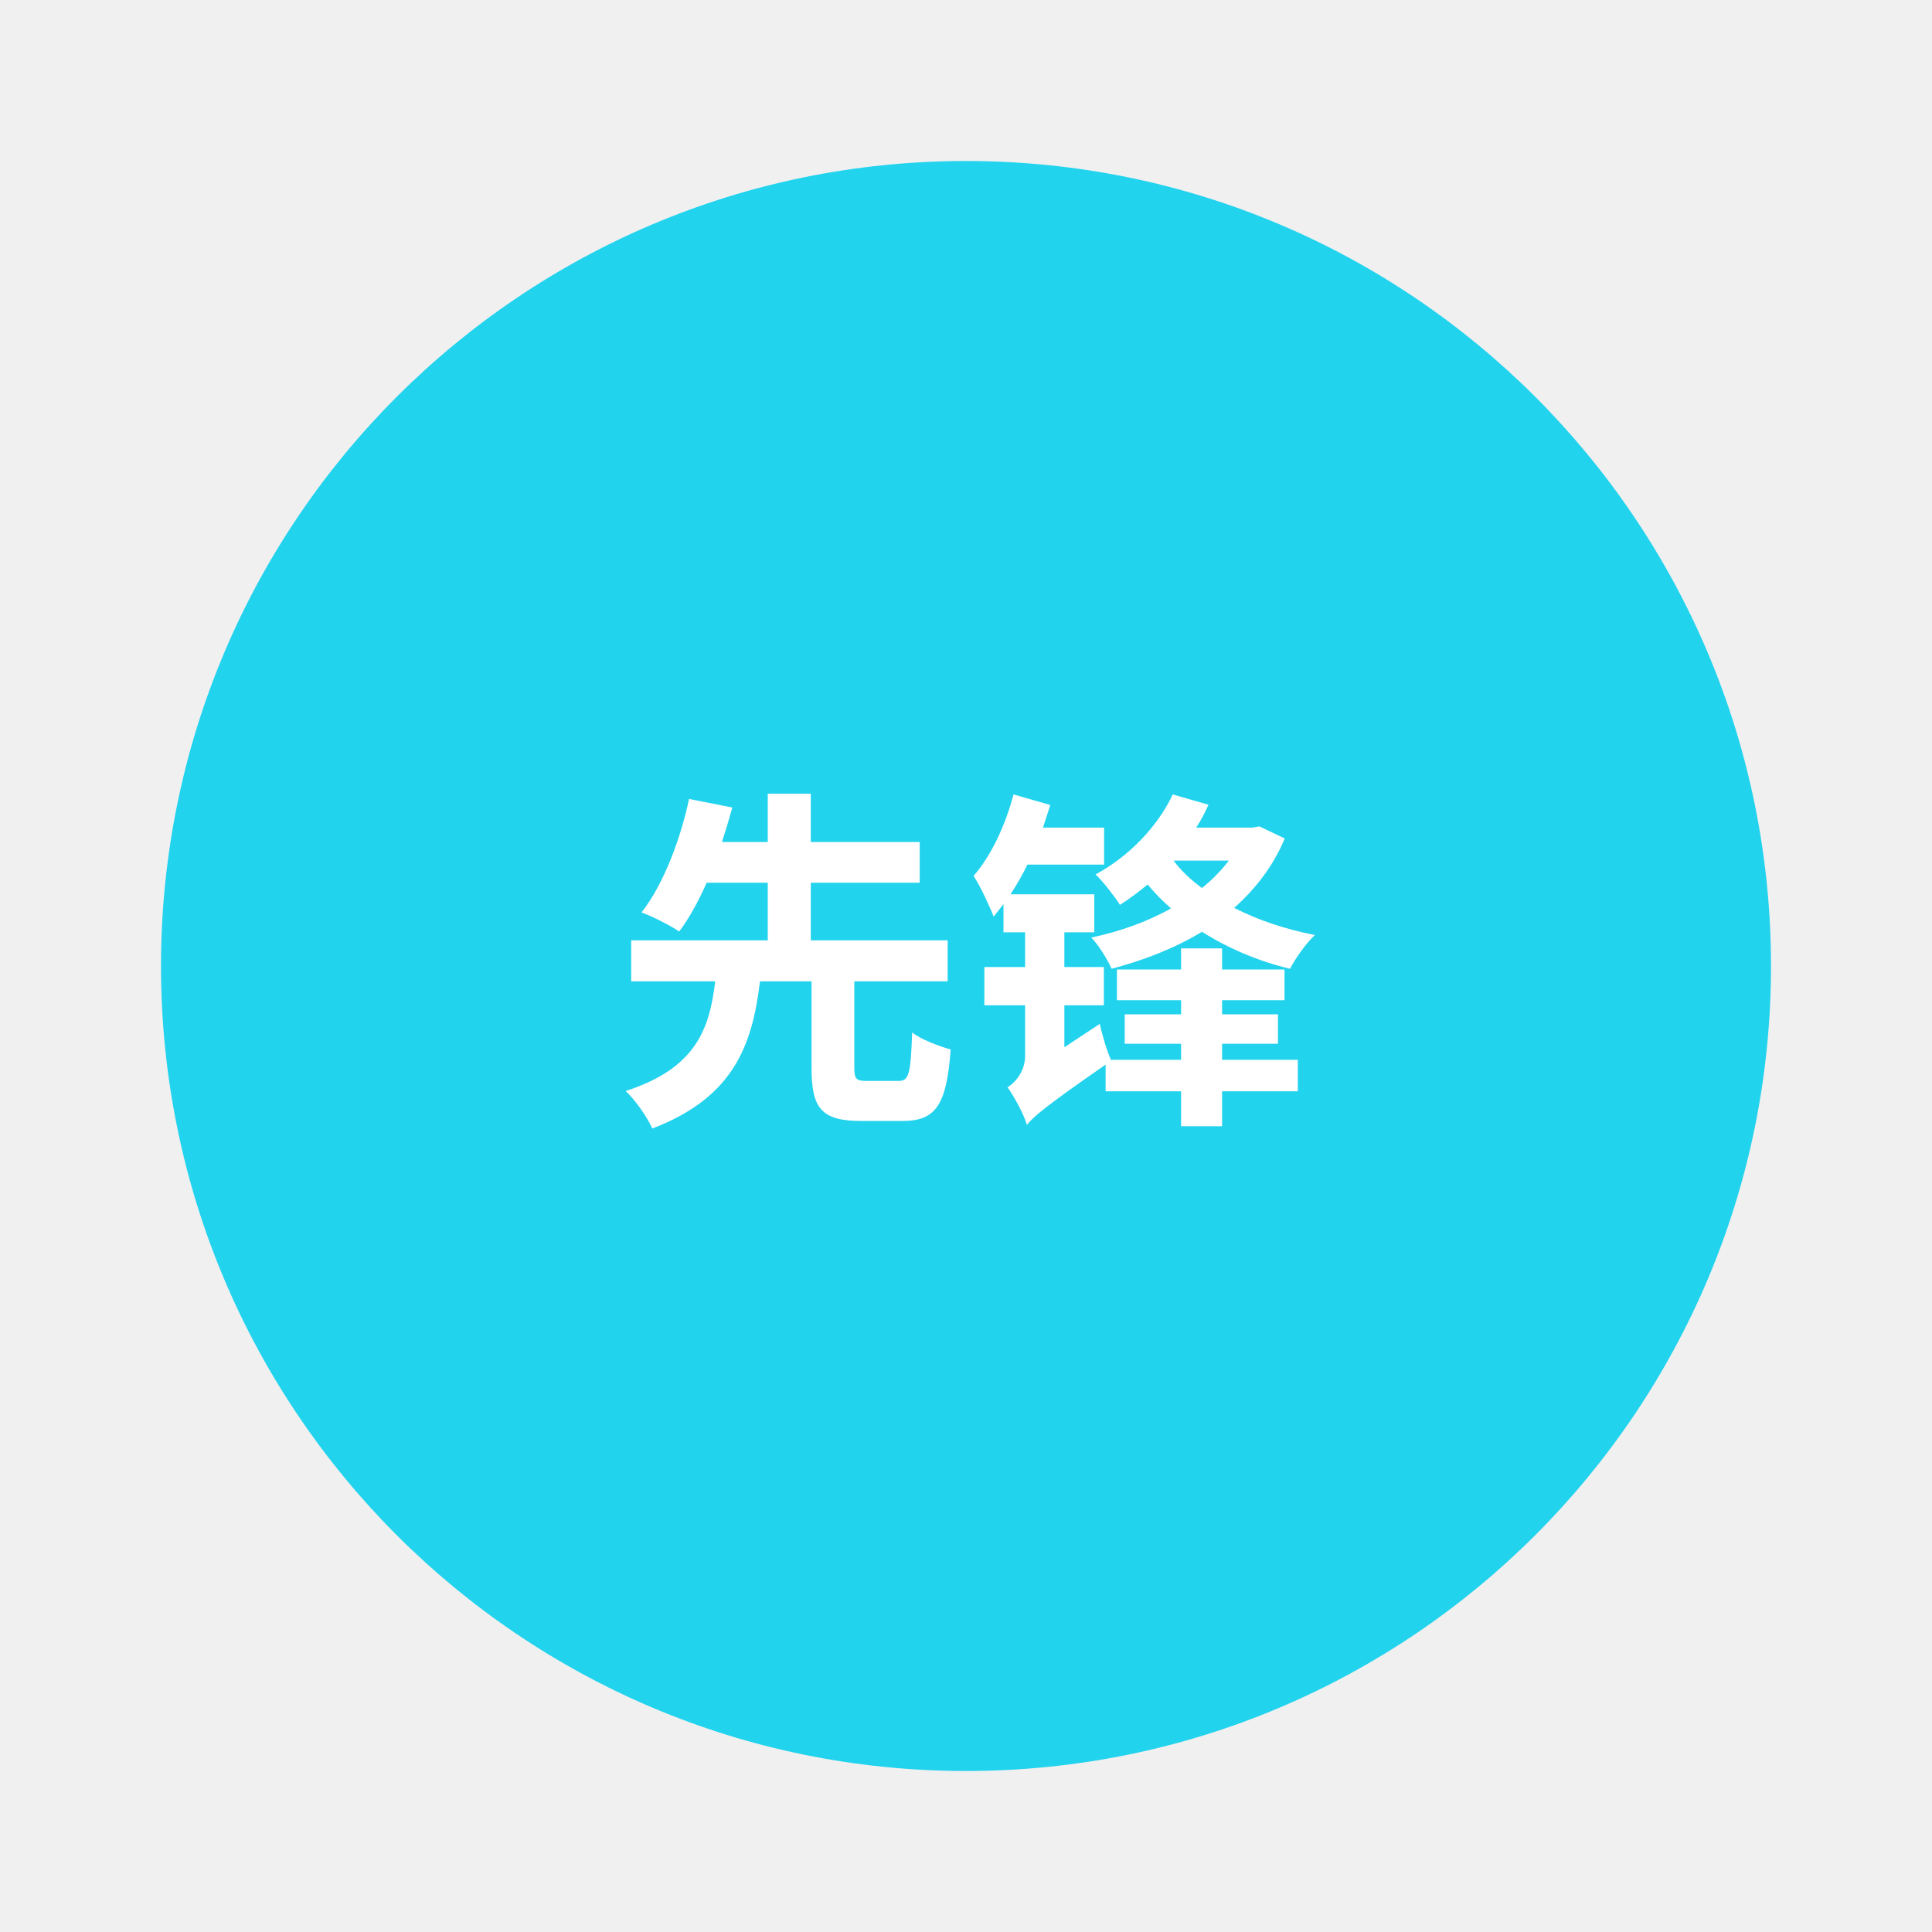
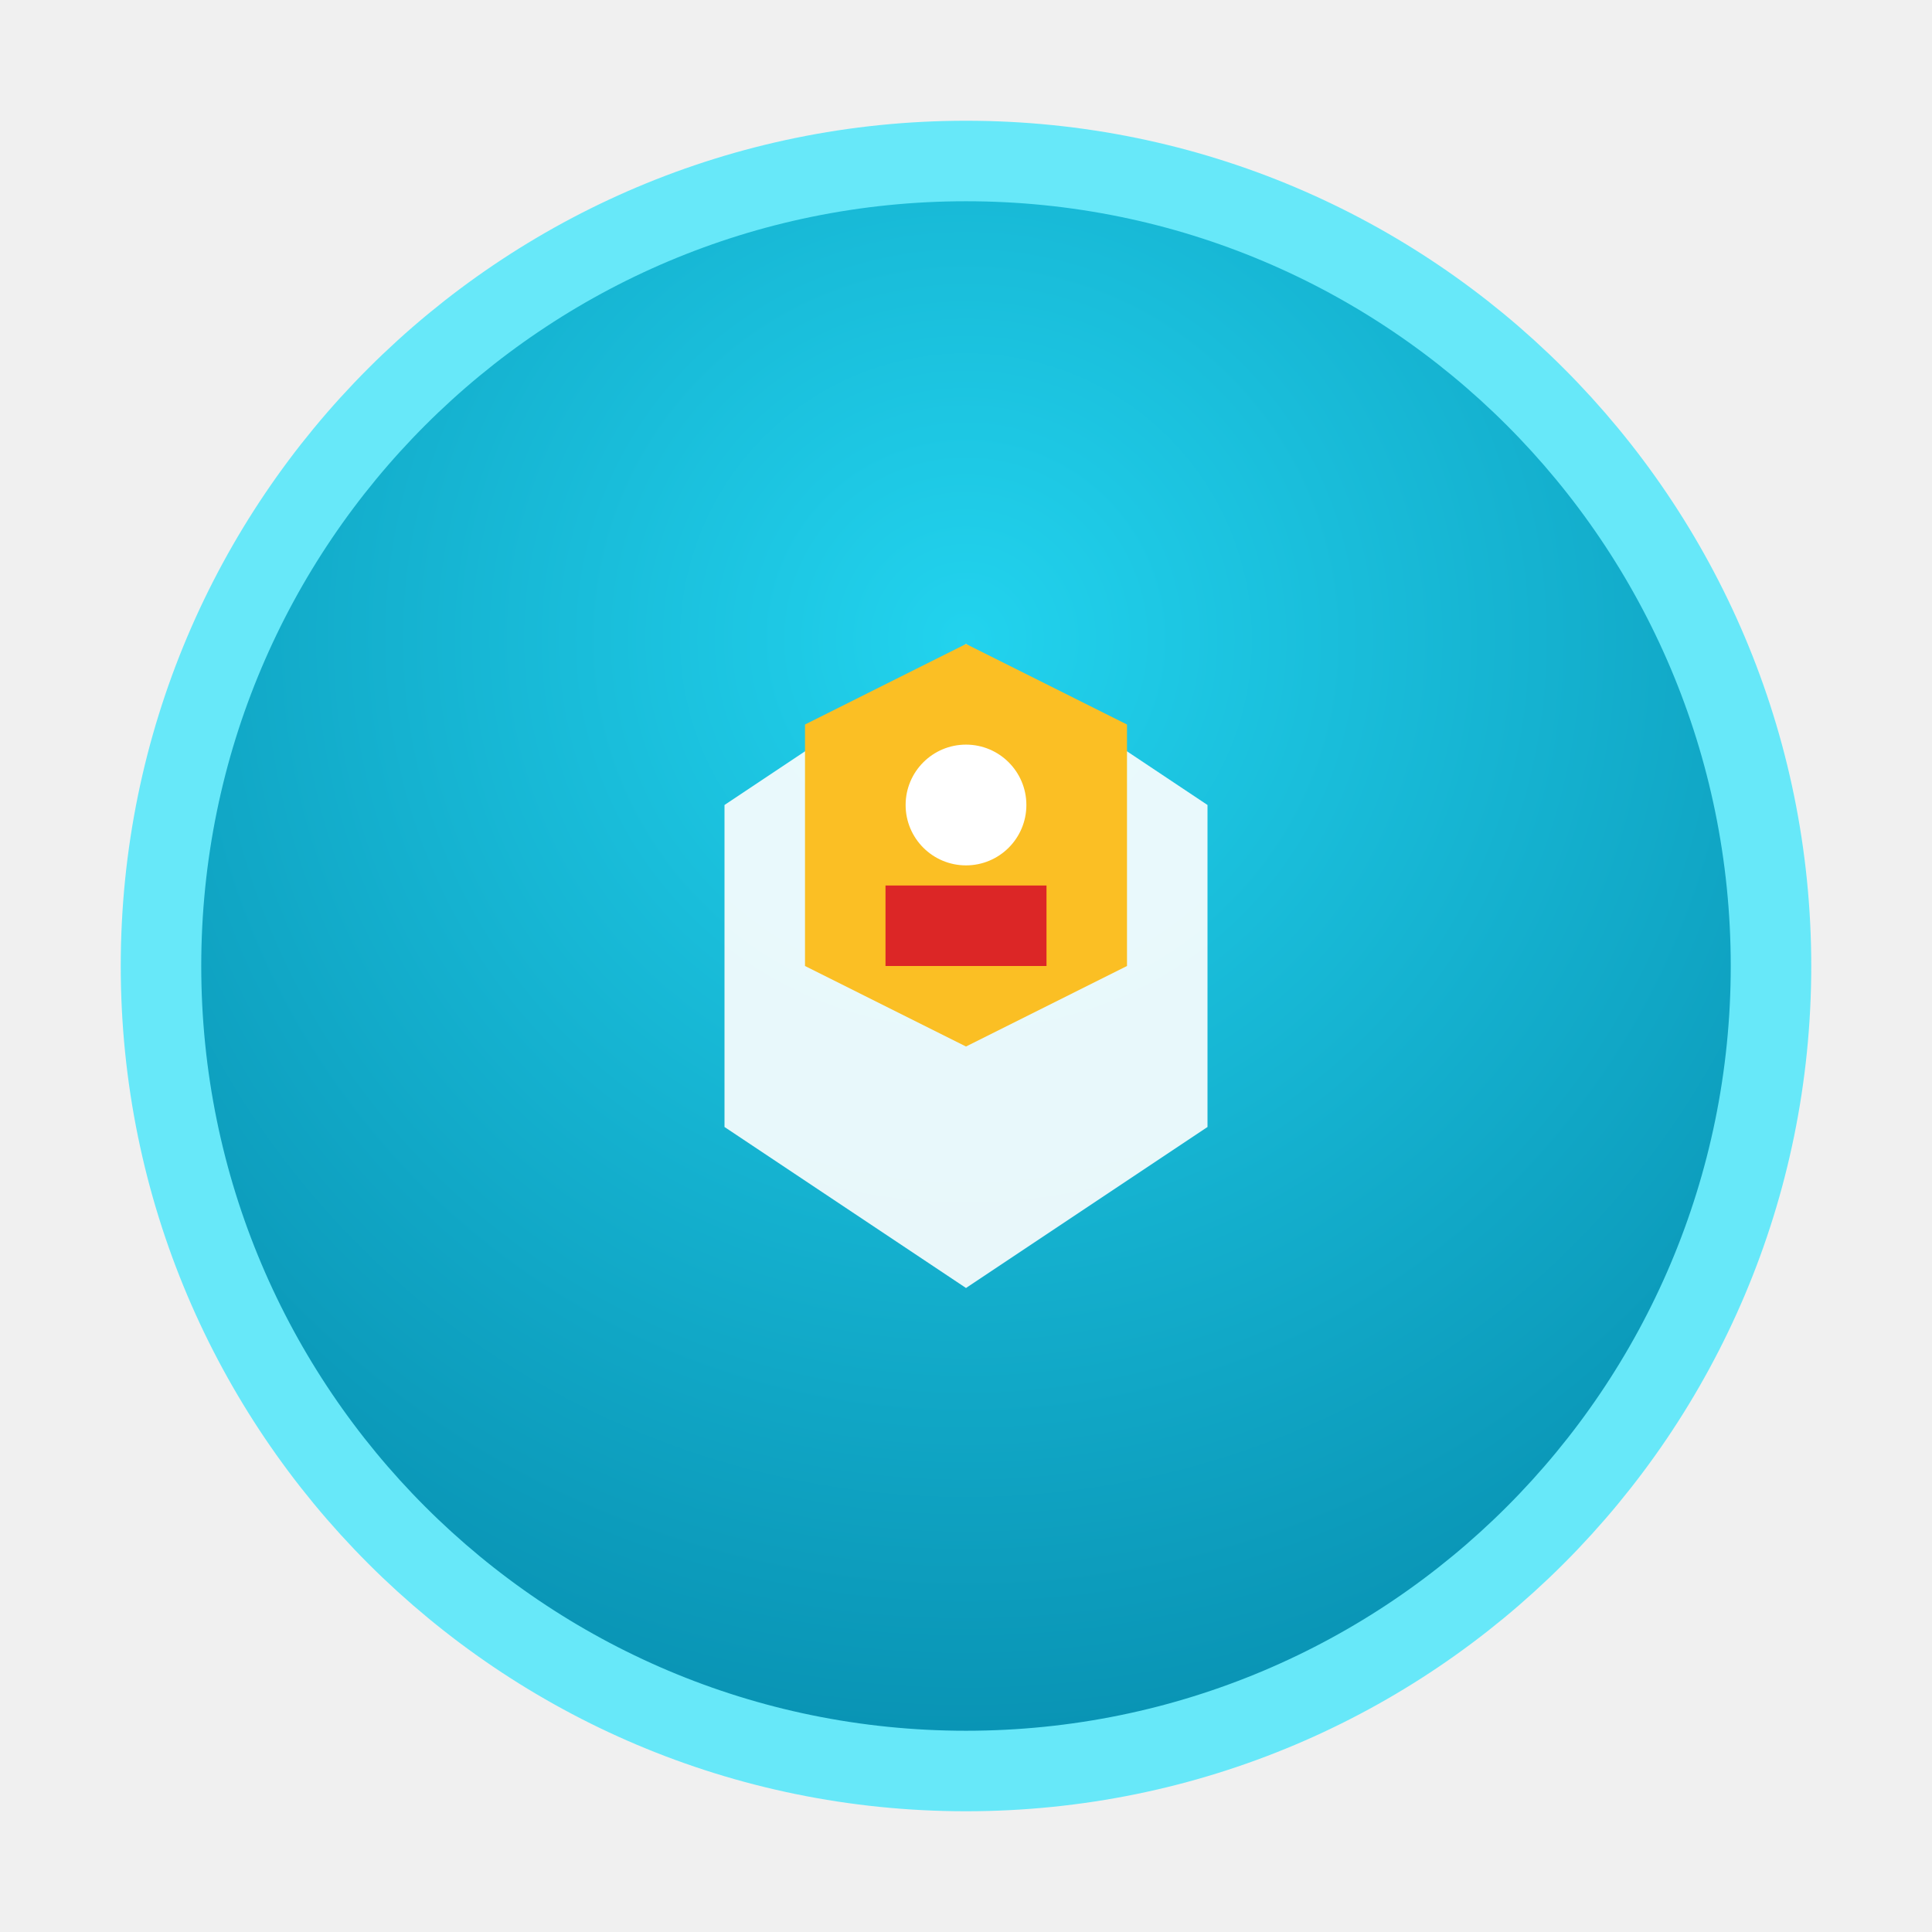
- <svg xmlns="http://www.w3.org/2000/svg" width="120px" height="120px" viewBox="0 0 120 120" version="1.1">
-   <g stroke="none" stroke-width="1" fill="none" fill-rule="evenodd">
-     <circle fill="#22d3ee" cx="60" cy="60" r="50" />
-     <text font-family="Arial, sans-serif" font-size="22" font-weight="bold" fill="#FFFFFF" text-anchor="middle" x="60" y="68">先锋</text>
-   </g>
+ <svg xmlns="http://www.w3.org/2000/svg" width="48" height="48" viewBox="0 0 48 48" fill="none">
+   <defs>
+     <radialGradient id="pioneerGradient" cx="50%" cy="30%" r="70%">
+       <stop offset="0%" style="stop-color:#22d3ee;stop-opacity:1" />
+       <stop offset="100%" style="stop-color:#0891b2;stop-opacity:1" />
+     </radialGradient>
+   </defs>
+   <circle cx="24" cy="24" r="20" fill="url(#pioneerGradient)" stroke="#67e8f9" stroke-width="2" />
+   <path d="M18 20l6-4 6 4v8l-6 4-6-4z" fill="#ffffff" opacity="0.9" />
+   <path d="M24 16l4 2v6l-4 2-4-2v-6z" fill="#fbbf24" />
+   <circle cx="24" cy="20" r="1.5" fill="#ffffff" />
+   <path d="M22 22h4v2h-4z" fill="#dc2626" />
</svg>
